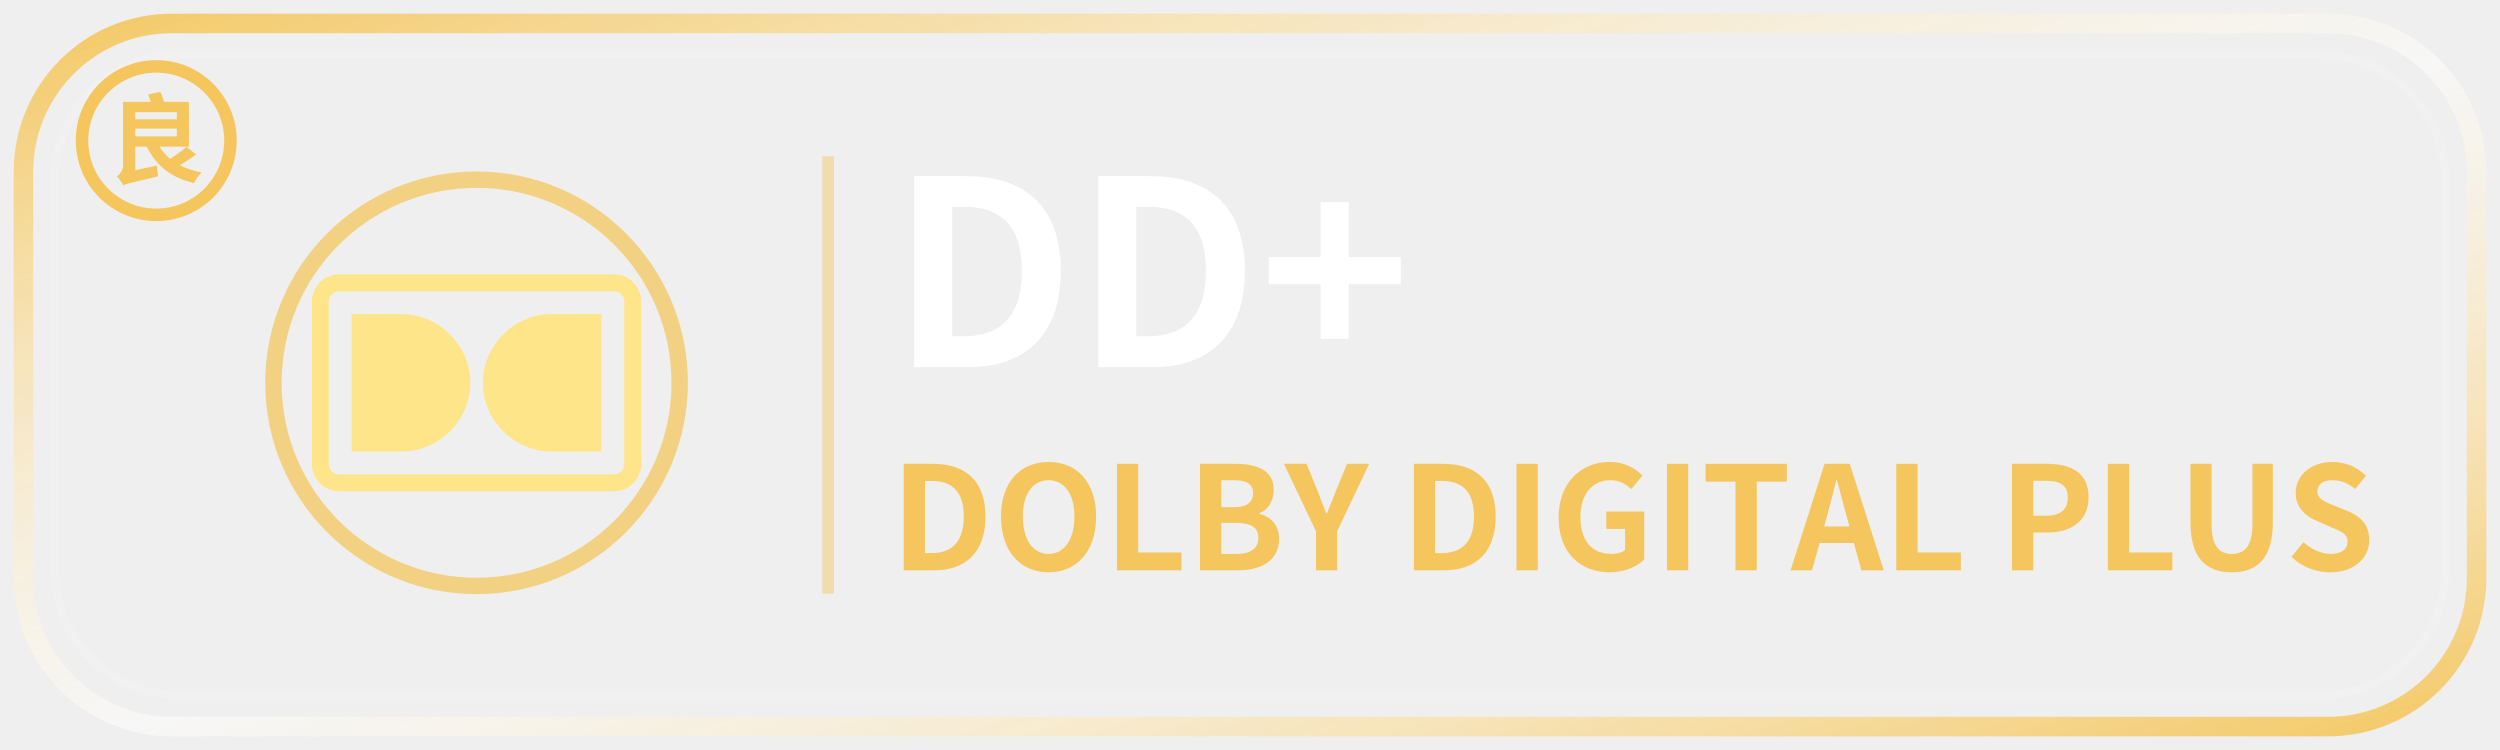
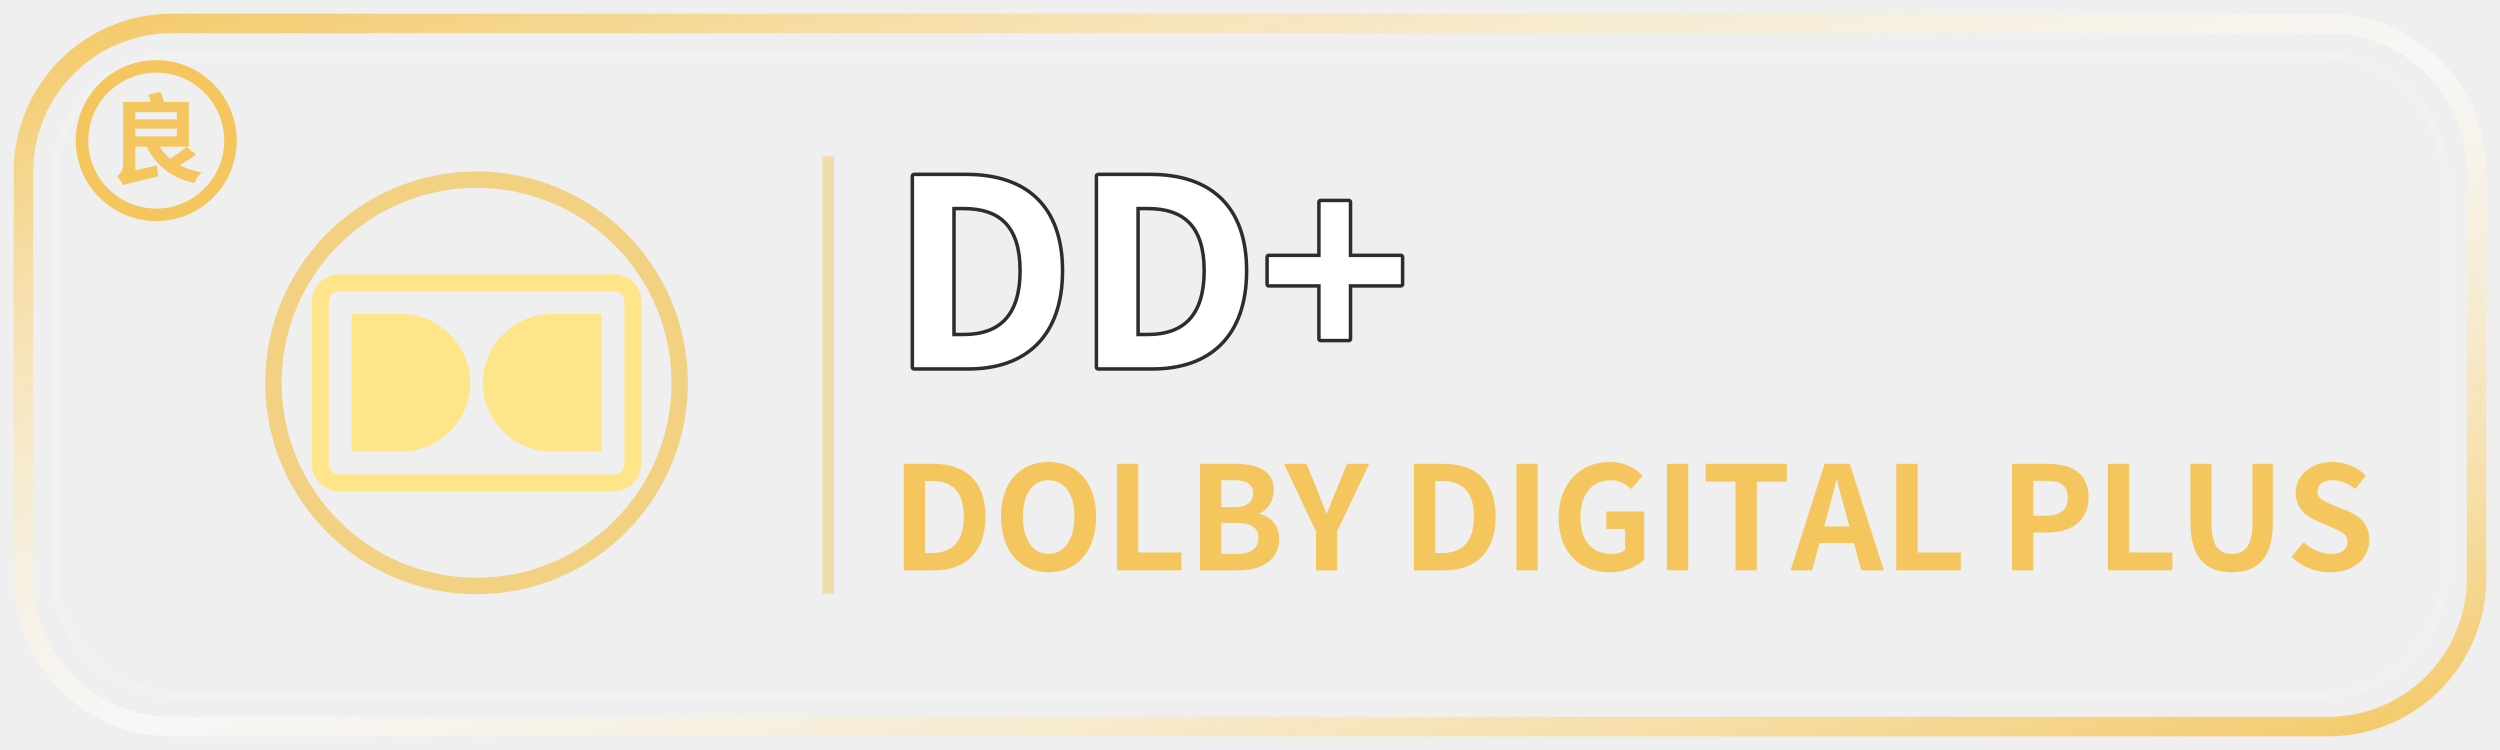
<svg xmlns="http://www.w3.org/2000/svg" width="320" height="96" viewBox="0 0 320 96" preserveAspectRatio="xMidYMid meet" overflow="hidden">
  <rect x="0" y="0" width="320" height="96" fill="#000000" fill-opacity="0.004" />
  <defs>
    <linearGradient id="edge" x1="0" y1="0" x2="1" y2="1">
      <stop offset="0" stop-color="#F4C65D" stop-opacity=".95" />
      <stop offset=".52" stop-color="#FFFFFF" stop-opacity=".48" />
      <stop offset="1" stop-color="#F4C65D" stop-opacity=".95" />
    </linearGradient>
  </defs>
  <rect x="3" y="3" width="314" height="90" rx="19" fill="none" stroke="url(#edge)" stroke-width="2.5" />
  <rect x="7" y="7" width="306" height="82" rx="16" fill="none" stroke="#FFFFFF" stroke-opacity=".14" stroke-width="1" />
  <circle cx="20" cy="18" r="9.5" fill="none" stroke="#F4C65D" stroke-width="1.6" />
  <g aria-label="良" fill="#F4C65D" transform="translate(13.75 22.5) scale(0.0125 -0.0125)">
    <path d="M711 483V403H285V483ZM711 578H285V652H711ZM162 -98C191 -82 239 -72 520 -6C514 20 508 71 508 105L285 57V298H403C498 105 651 -19 887 -75C902 -42 937 8 964 34C880 50 806 75 742 108C797 141 857 180 908 219L808 296C765 257 701 210 642 174C598 210 562 251 533 298H834V757H579C570 790 557 829 542 859L418 833C427 810 436 783 443 757H160V105C160 51 122 12 97 -7C117 -26 151 -72 162 -98Z" transform="translate(0 0)" />
  </g>
  <circle cx="61" cy="49" r="26" fill="none" stroke="#F4C65D" stroke-width="2.1" stroke-opacity=".75" />
  <g transform="translate(37 25) scale(.8)">
    <rect x="5" y="14" width="50" height="32" rx="3" fill="none" stroke="#FFE58A" stroke-width="2.7" stroke-linecap="round" stroke-linejoin="round" />
    <path d="M10 19v22h8c6 0 11-5 11-11s-5-11-11-11zm40 0h-8c-6 0-11 5-11 11s5 11 11 11h8z" fill="#FFE58A" />
  </g>
  <path d="M106 20v56" stroke="#F4C65D" stroke-opacity=".45" stroke-width="1.5" />
-   <g aria-label="DD+" fill="#FFFFFF" transform="translate(114 47) scale(0.033 -0.033)">
+   <g aria-label="DD+" fill="#FFFFFF" transform="translate(114 47) scale(0.033 -0.033)" stroke="#1B1D21" stroke-opacity="0.92" stroke-width="27.27" stroke-linejoin="round" paint-order="stroke fill">
    <path d="M91 0H302C521 0 660 124 660 374C660 623 521 741 294 741H91ZM239 120V622H284C423 622 509 554 509 374C509 194 423 120 284 120Z" transform="translate(0 0)" />
    <path d="M91 0H302C521 0 660 124 660 374C660 623 521 741 294 741H91ZM239 120V622H284C423 622 509 554 509 374C509 194 423 120 284 120Z" transform="translate(714 0)" />
    <path d="M240 110H349V322H551V427H349V640H240V427H39V322H240Z" transform="translate(1428 0)" />
  </g>
  <g aria-label="DOLBY DIGITAL PLUS" fill="#F4C65D" transform="translate(114 73) scale(0.0183948 -0.0183948)">
    <path d="M91 0H302C521 0 660 124 660 374C660 623 521 741 294 741H91ZM239 120V622H284C423 622 509 554 509 374C509 194 423 120 284 120Z" transform="translate(0 0)" />
    <path d="M385 -14C581 -14 716 133 716 374C716 614 581 754 385 754C189 754 54 614 54 374C54 133 189 -14 385 -14ZM385 114C275 114 206 216 206 374C206 532 275 627 385 627C495 627 565 532 565 374C565 216 495 114 385 114Z" transform="translate(714 0)" />
    <path d="M91 0H540V124H239V741H91Z" transform="translate(1484 0)" />
    <path d="M91 0H355C518 0 641 69 641 218C641 317 583 374 503 393V397C566 420 604 489 604 558C604 696 488 741 336 741H91ZM239 439V627H327C416 627 460 601 460 536C460 477 420 439 326 439ZM239 114V330H342C444 330 497 299 497 227C497 150 442 114 342 114Z" transform="translate(2062 0)" />
    <path d="M217 0H364V271L587 741H433L359 560C337 505 316 453 293 396H289C266 453 246 505 225 560L151 741H-6L217 271Z" transform="translate(2743 0)" />
    <path d="M91 0H302C521 0 660 124 660 374C660 623 521 741 294 741H91ZM239 120V622H284C423 622 509 554 509 374C509 194 423 120 284 120Z" transform="translate(3550 0)" />
    <path d="M91 0H239V741H91Z" transform="translate(4264 0)" />
    <path d="M409 -14C511 -14 599 25 650 75V409H386V288H517V142C497 124 460 114 425 114C279 114 206 211 206 372C206 531 290 627 414 627C480 627 522 600 559 565L638 659C590 708 516 754 409 754C212 754 54 611 54 367C54 120 208 -14 409 -14Z" transform="translate(4594 0)" />
    <path d="M91 0H239V741H91Z" transform="translate(5311 0)" />
    <path d="M238 0H386V617H595V741H30V617H238Z" transform="translate(5641 0)" />
    <path d="M-4 0H146L198 190H437L489 0H645L408 741H233ZM230 305 252 386C274 463 295 547 315 628H319C341 549 361 463 384 386L406 305Z" transform="translate(6266 0)" />
    <path d="M91 0H540V124H239V741H91Z" transform="translate(6907 0)" />
    <path d="M91 0H239V263H338C497 263 624 339 624 508C624 683 498 741 334 741H91ZM239 380V623H323C425 623 479 594 479 508C479 423 430 380 328 380Z" transform="translate(7712 0)" />
    <path d="M91 0H540V124H239V741H91Z" transform="translate(8379 0)" />
    <path d="M376 -14C556 -14 661 88 661 333V741H519V320C519 166 462 114 376 114C289 114 235 166 235 320V741H88V333C88 88 194 -14 376 -14Z" transform="translate(8957 0)" />
    <path d="M312 -14C483 -14 584 89 584 210C584 317 525 375 435 412L338 451C275 477 223 496 223 549C223 598 263 627 328 627C390 627 439 604 486 566L561 658C501 719 415 754 328 754C179 754 72 660 72 540C72 432 148 372 223 342L321 299C387 271 433 254 433 199C433 147 392 114 315 114C250 114 179 147 127 196L42 94C114 24 213 -14 312 -14Z" transform="translate(9705 0)" />
  </g>
</svg>
